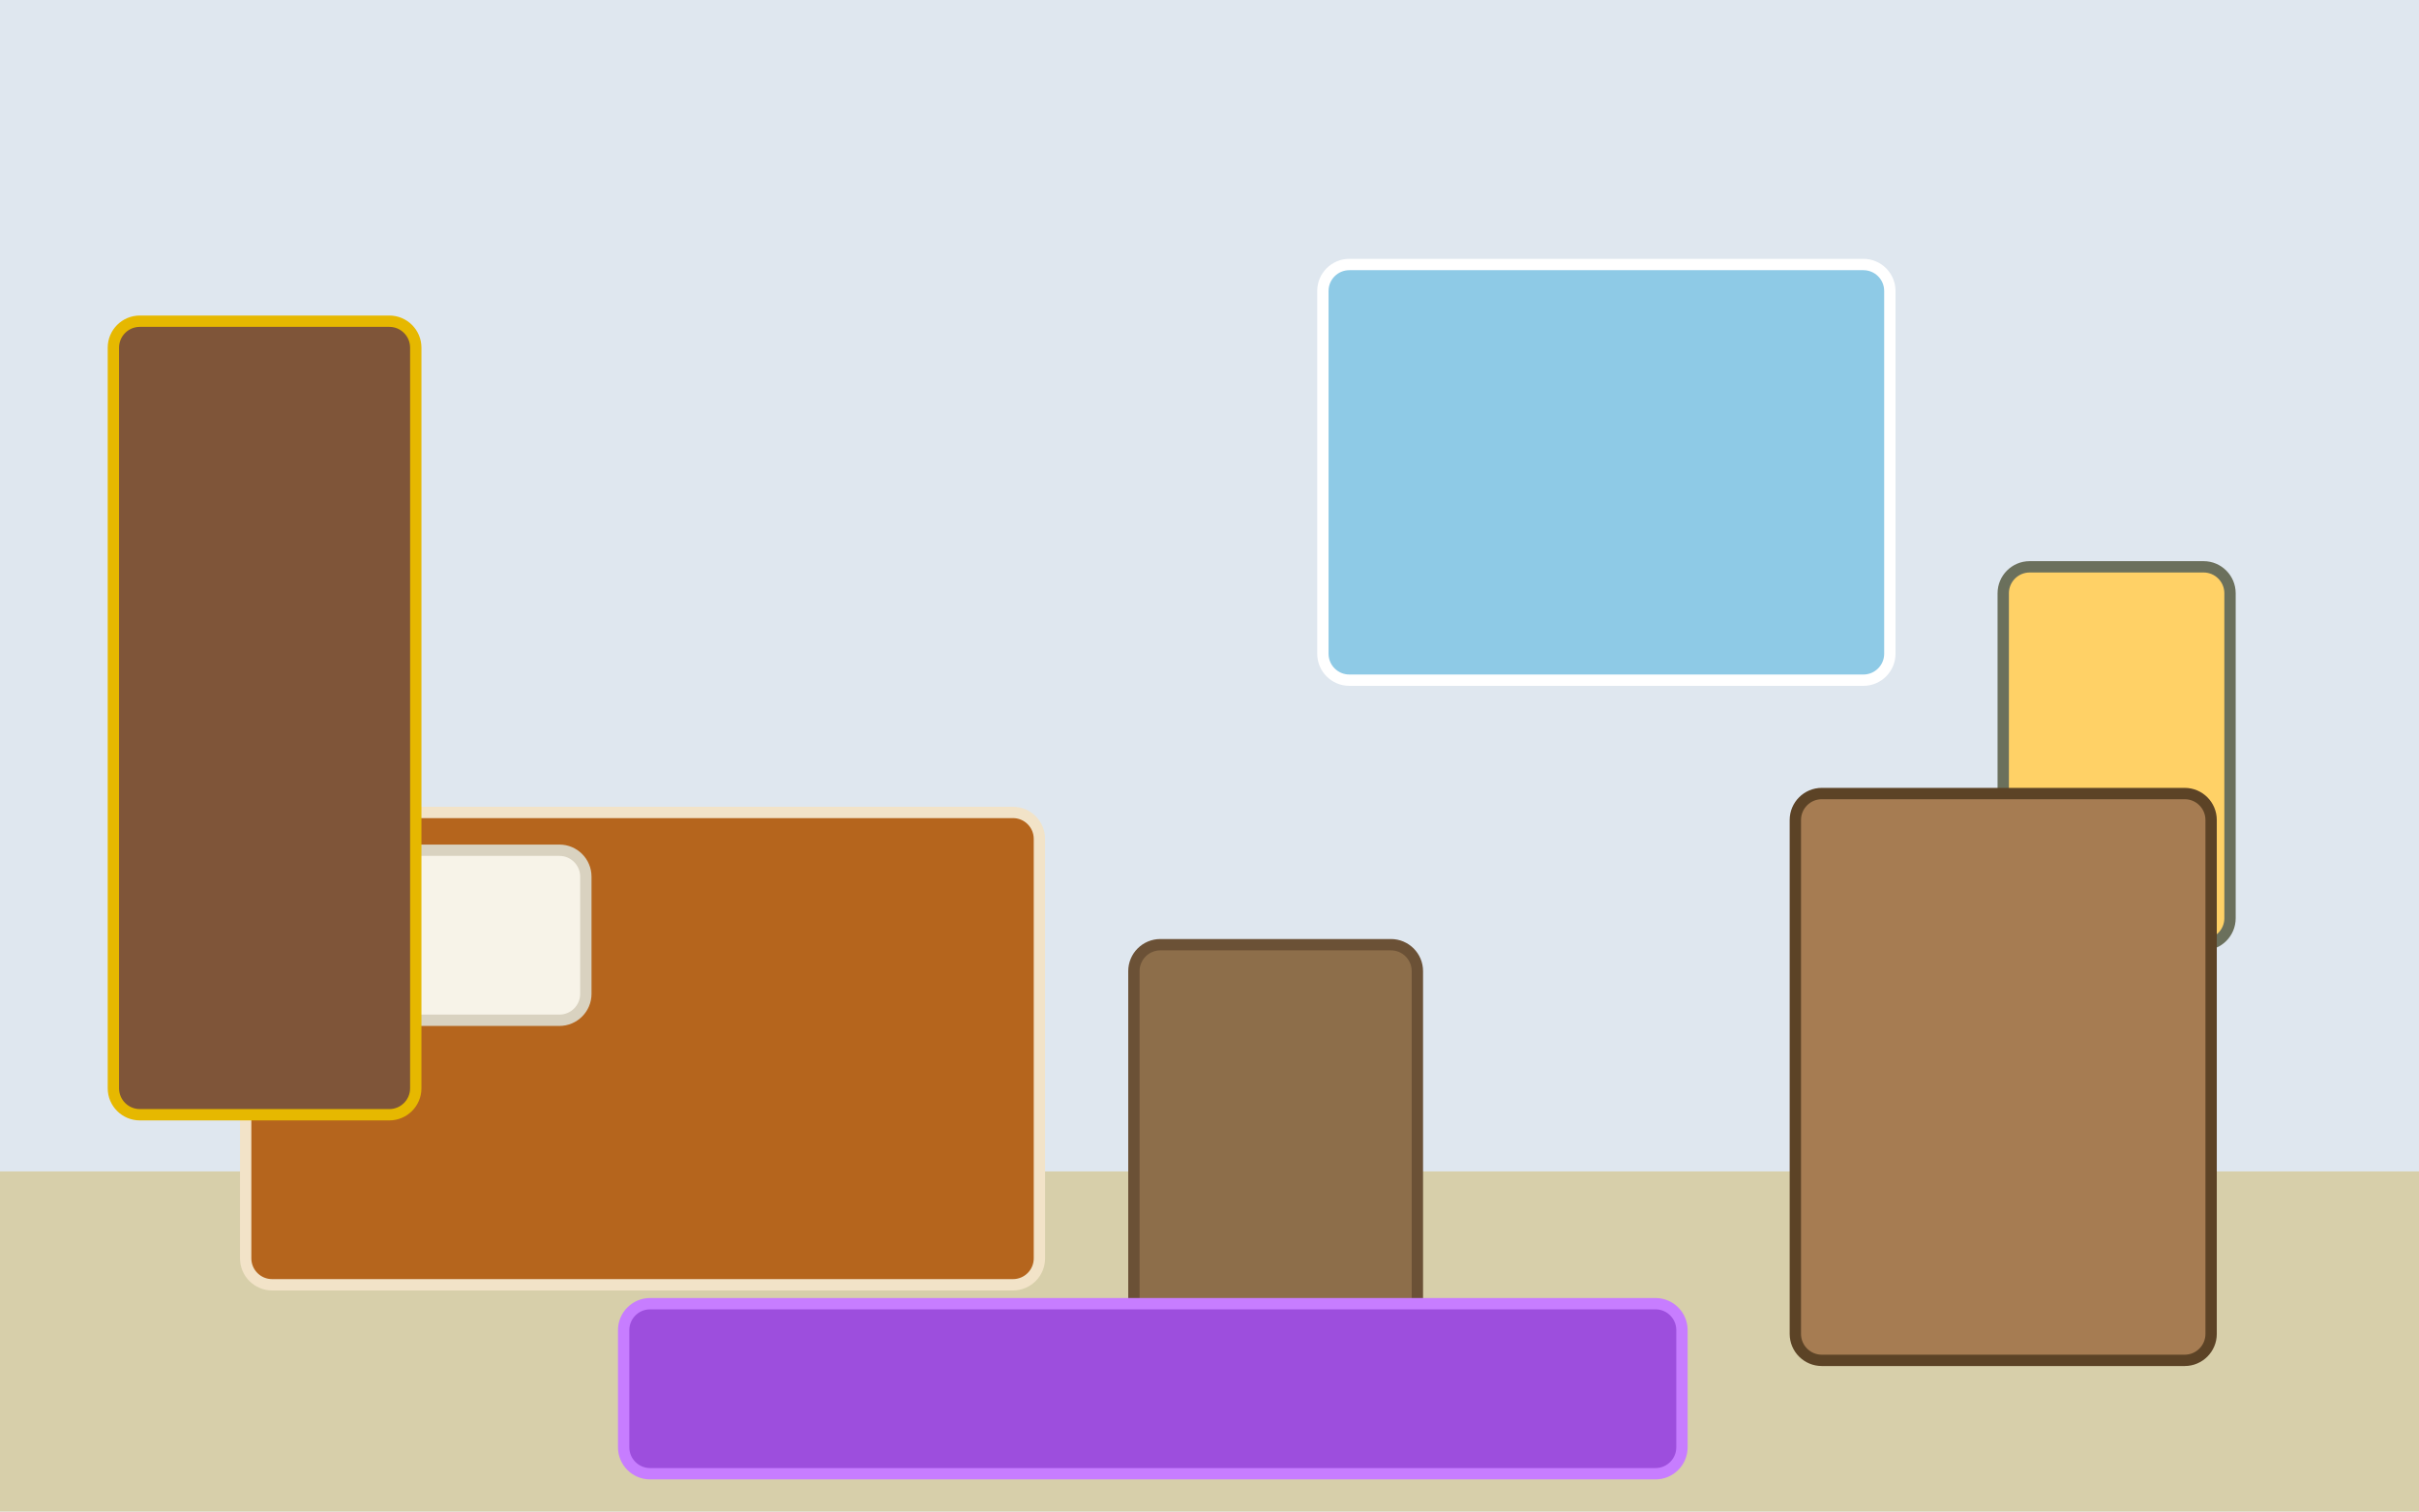
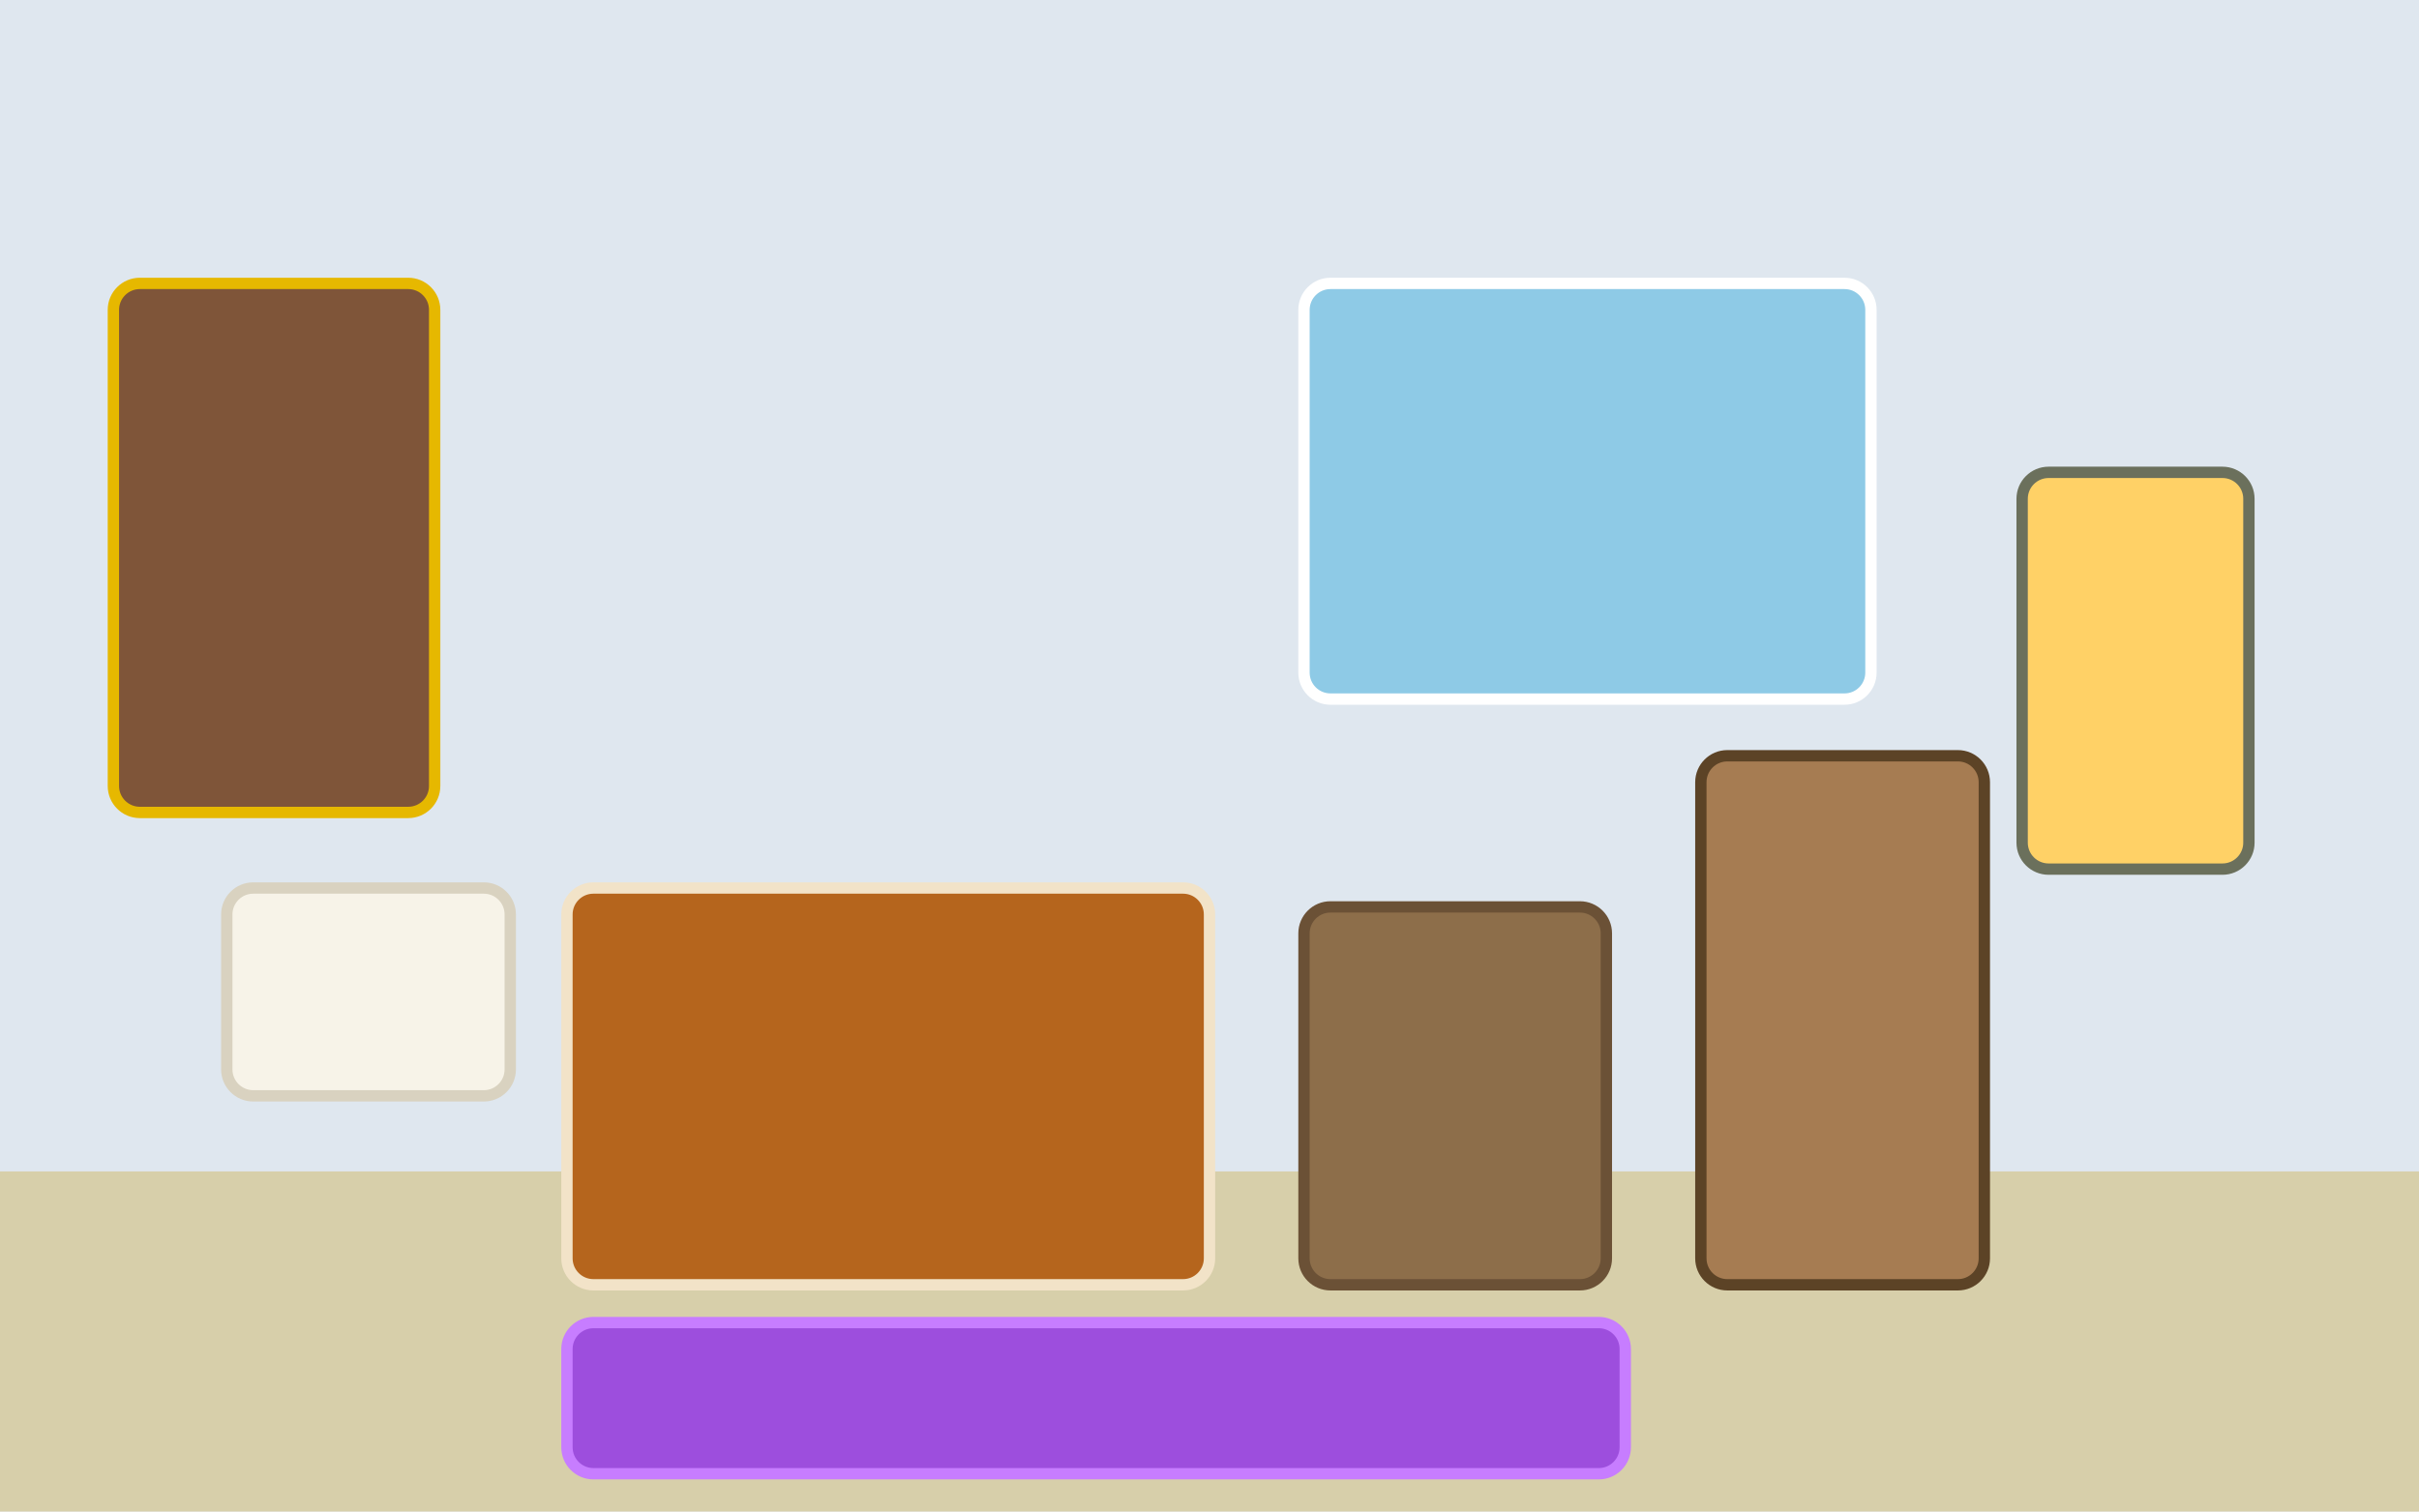
<svg xmlns="http://www.w3.org/2000/svg" viewBox="0 0 1280 800" width="1280" height="800">
  <rect width="1280" height="800" fill="#dfe7ef" />
  <rect y="620" width="1280" height="180" fill="#c9a227" opacity="0.35" />
-   <rect x="130" y="430" width="420" height="250" rx="14" fill="#b5651d" stroke="#f2e3c8" stroke-width="6" />
-   <rect x="700" y="140" width="300" height="220" rx="14" fill="#8ecae6" stroke="#ffffff" stroke-width="6" />
-   <rect x="160" y="450" width="150" height="90" rx="14" fill="#f7f3e8" stroke="#d9d2c0" stroke-width="6" />
-   <rect x="1060" y="300" width="120" height="200" rx="14" fill="#ffd166" stroke="#6b705c" stroke-width="6" />
-   <rect x="600" y="500" width="150" height="220" rx="14" fill="#8d6e4a" stroke="#6b5136" stroke-width="6" />
-   <rect x="330" y="690" width="560" height="90" rx="14" fill="#9d4edd" stroke="#c77dff" stroke-width="6" />
-   <rect x="60" y="170" width="160" height="420" rx="14" fill="#7f5539" stroke="#e6b800" stroke-width="6" />
-   <rect x="950" y="420" width="220" height="300" rx="14" fill="#a67c52" stroke="#5c4326" stroke-width="6" />
+   <rect x="300" y="470" width="340" height="210" rx="14" fill="#b5651d" stroke="#f2e3c8" stroke-width="6" />
+   <rect x="690" y="150" width="300" height="220" rx="14" fill="#8ecae6" stroke="#ffffff" stroke-width="6" />
+   <rect x="120" y="470" width="150" height="110" rx="14" fill="#f7f3e8" stroke="#d9d2c0" stroke-width="6" />
+   <rect x="1070" y="250" width="120" height="210" rx="14" fill="#ffd166" stroke="#6b705c" stroke-width="6" />
+   <rect x="690" y="480" width="160" height="200" rx="14" fill="#8d6e4a" stroke="#6b5136" stroke-width="6" />
+   <rect x="300" y="700" width="560" height="80" rx="14" fill="#9d4edd" stroke="#c77dff" stroke-width="6" />
+   <rect x="60" y="150" width="170" height="280" rx="14" fill="#7f5539" stroke="#e6b800" stroke-width="6" />
+   <rect x="900" y="400" width="150" height="280" rx="14" fill="#a67c52" stroke="#5c4326" stroke-width="6" />
</svg>
